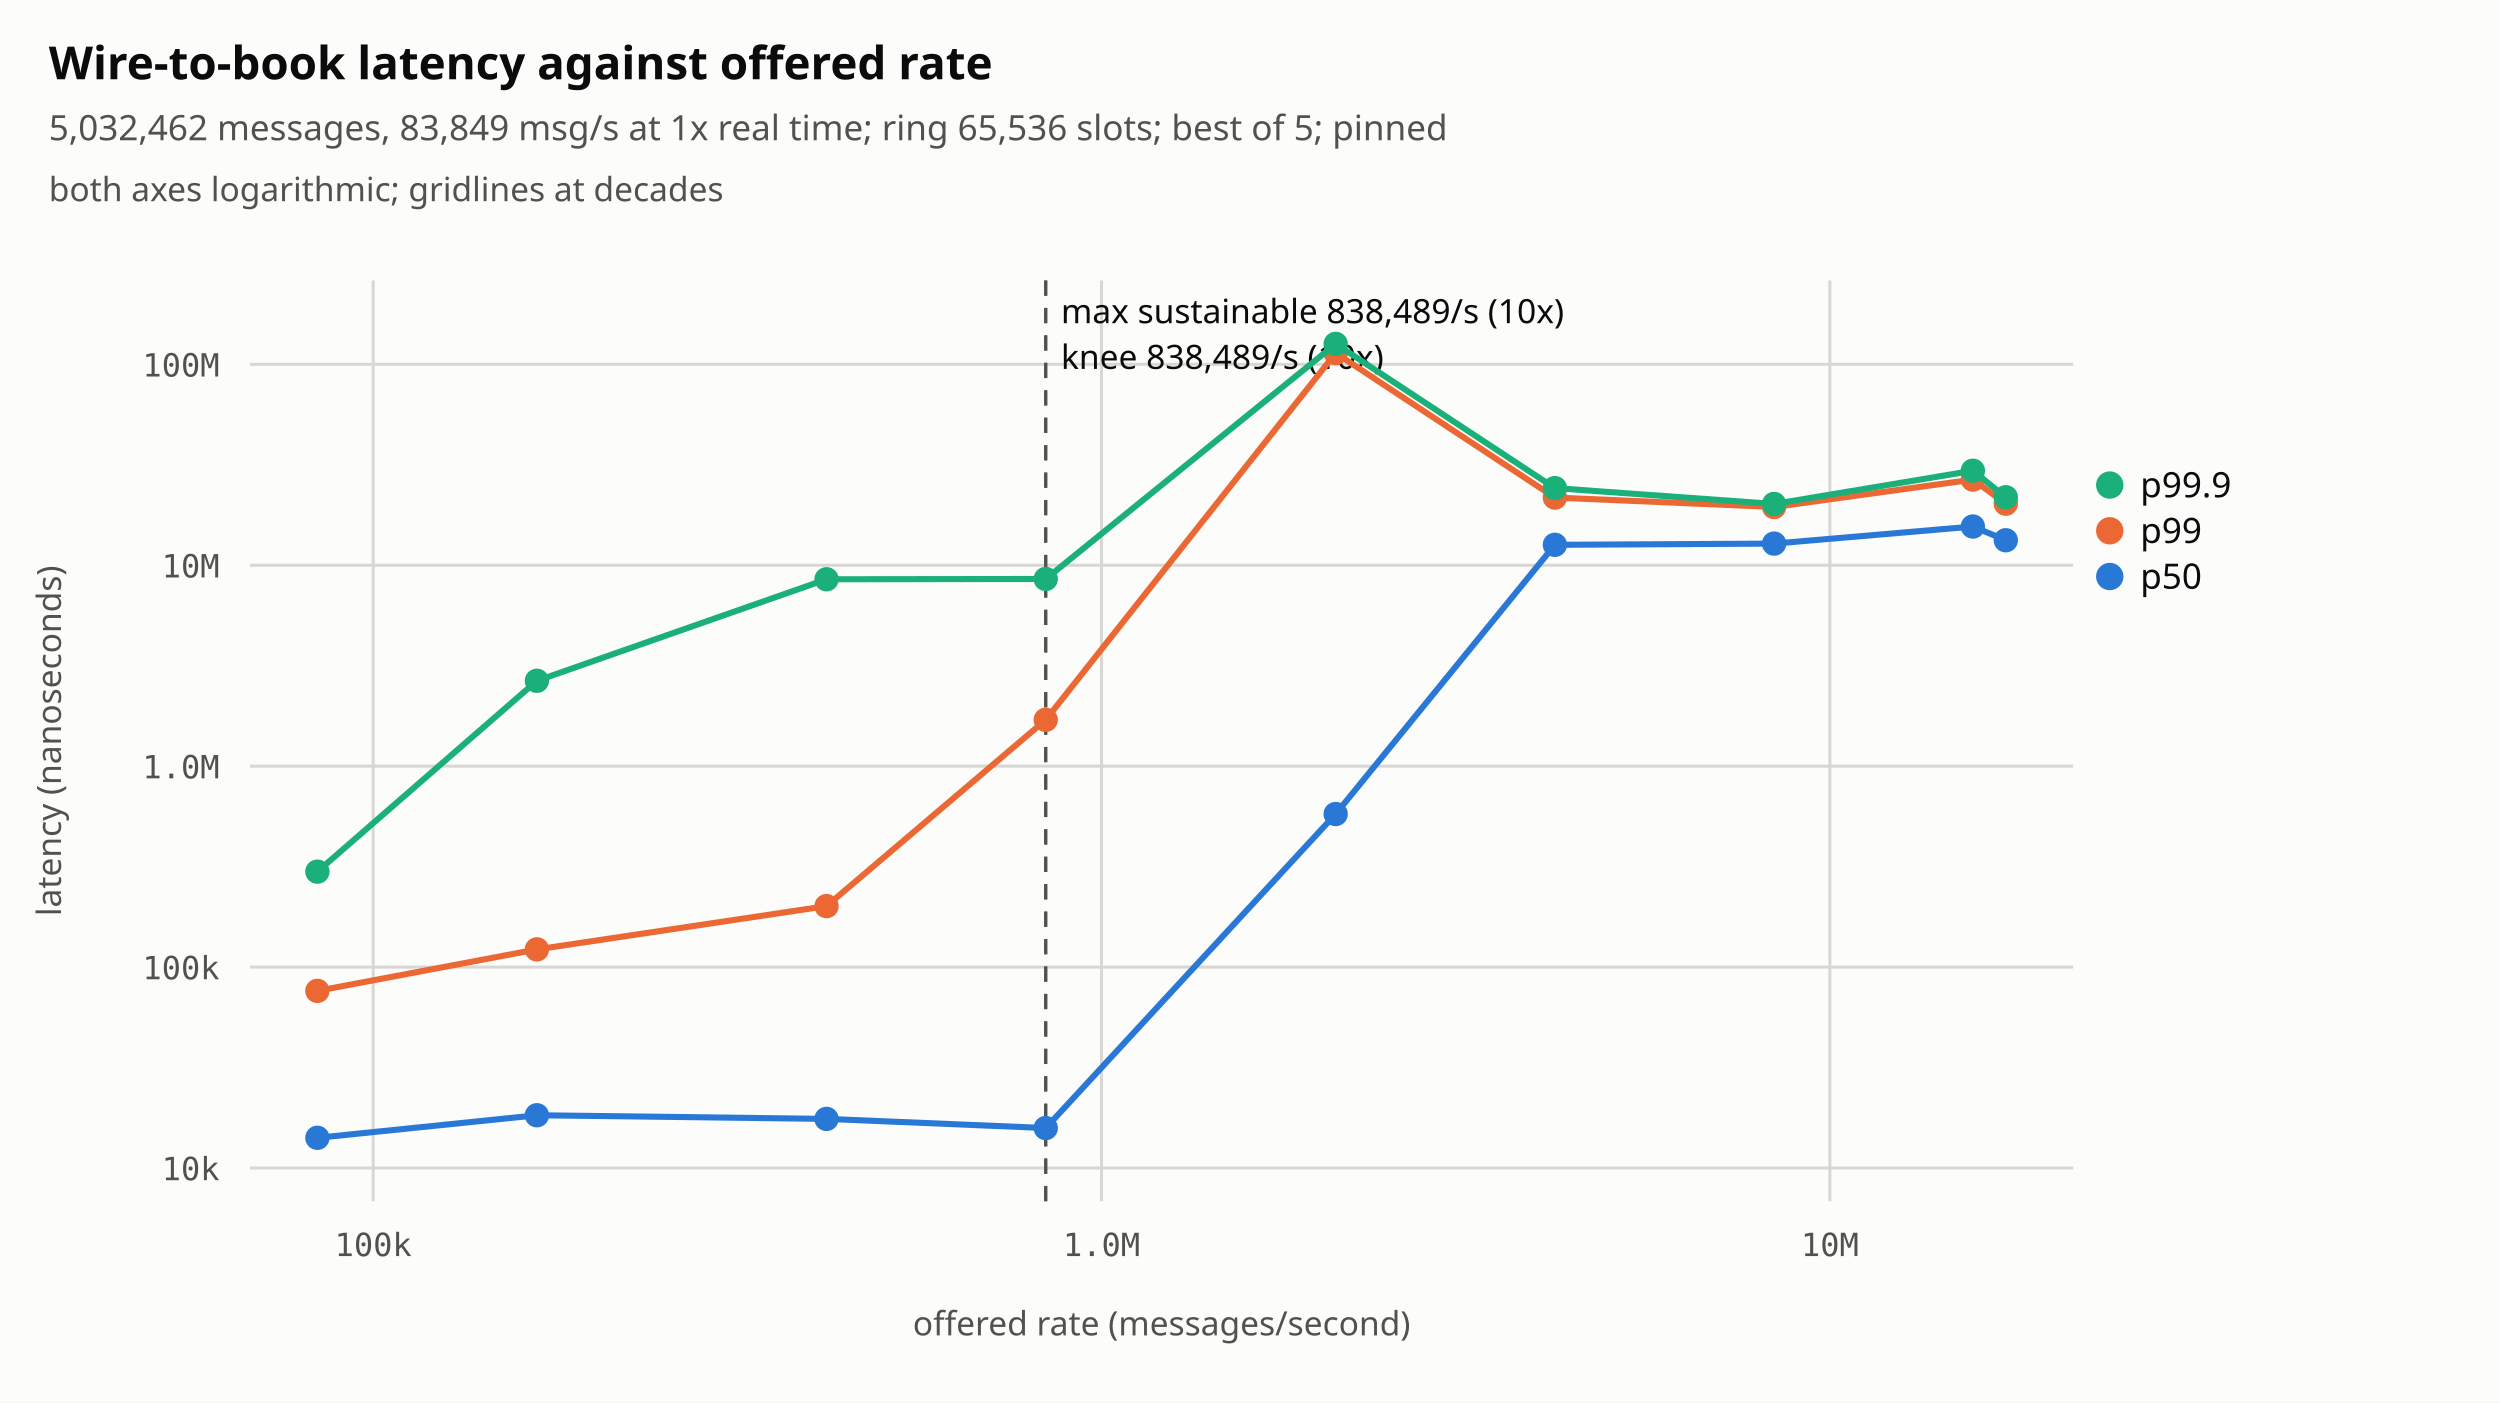
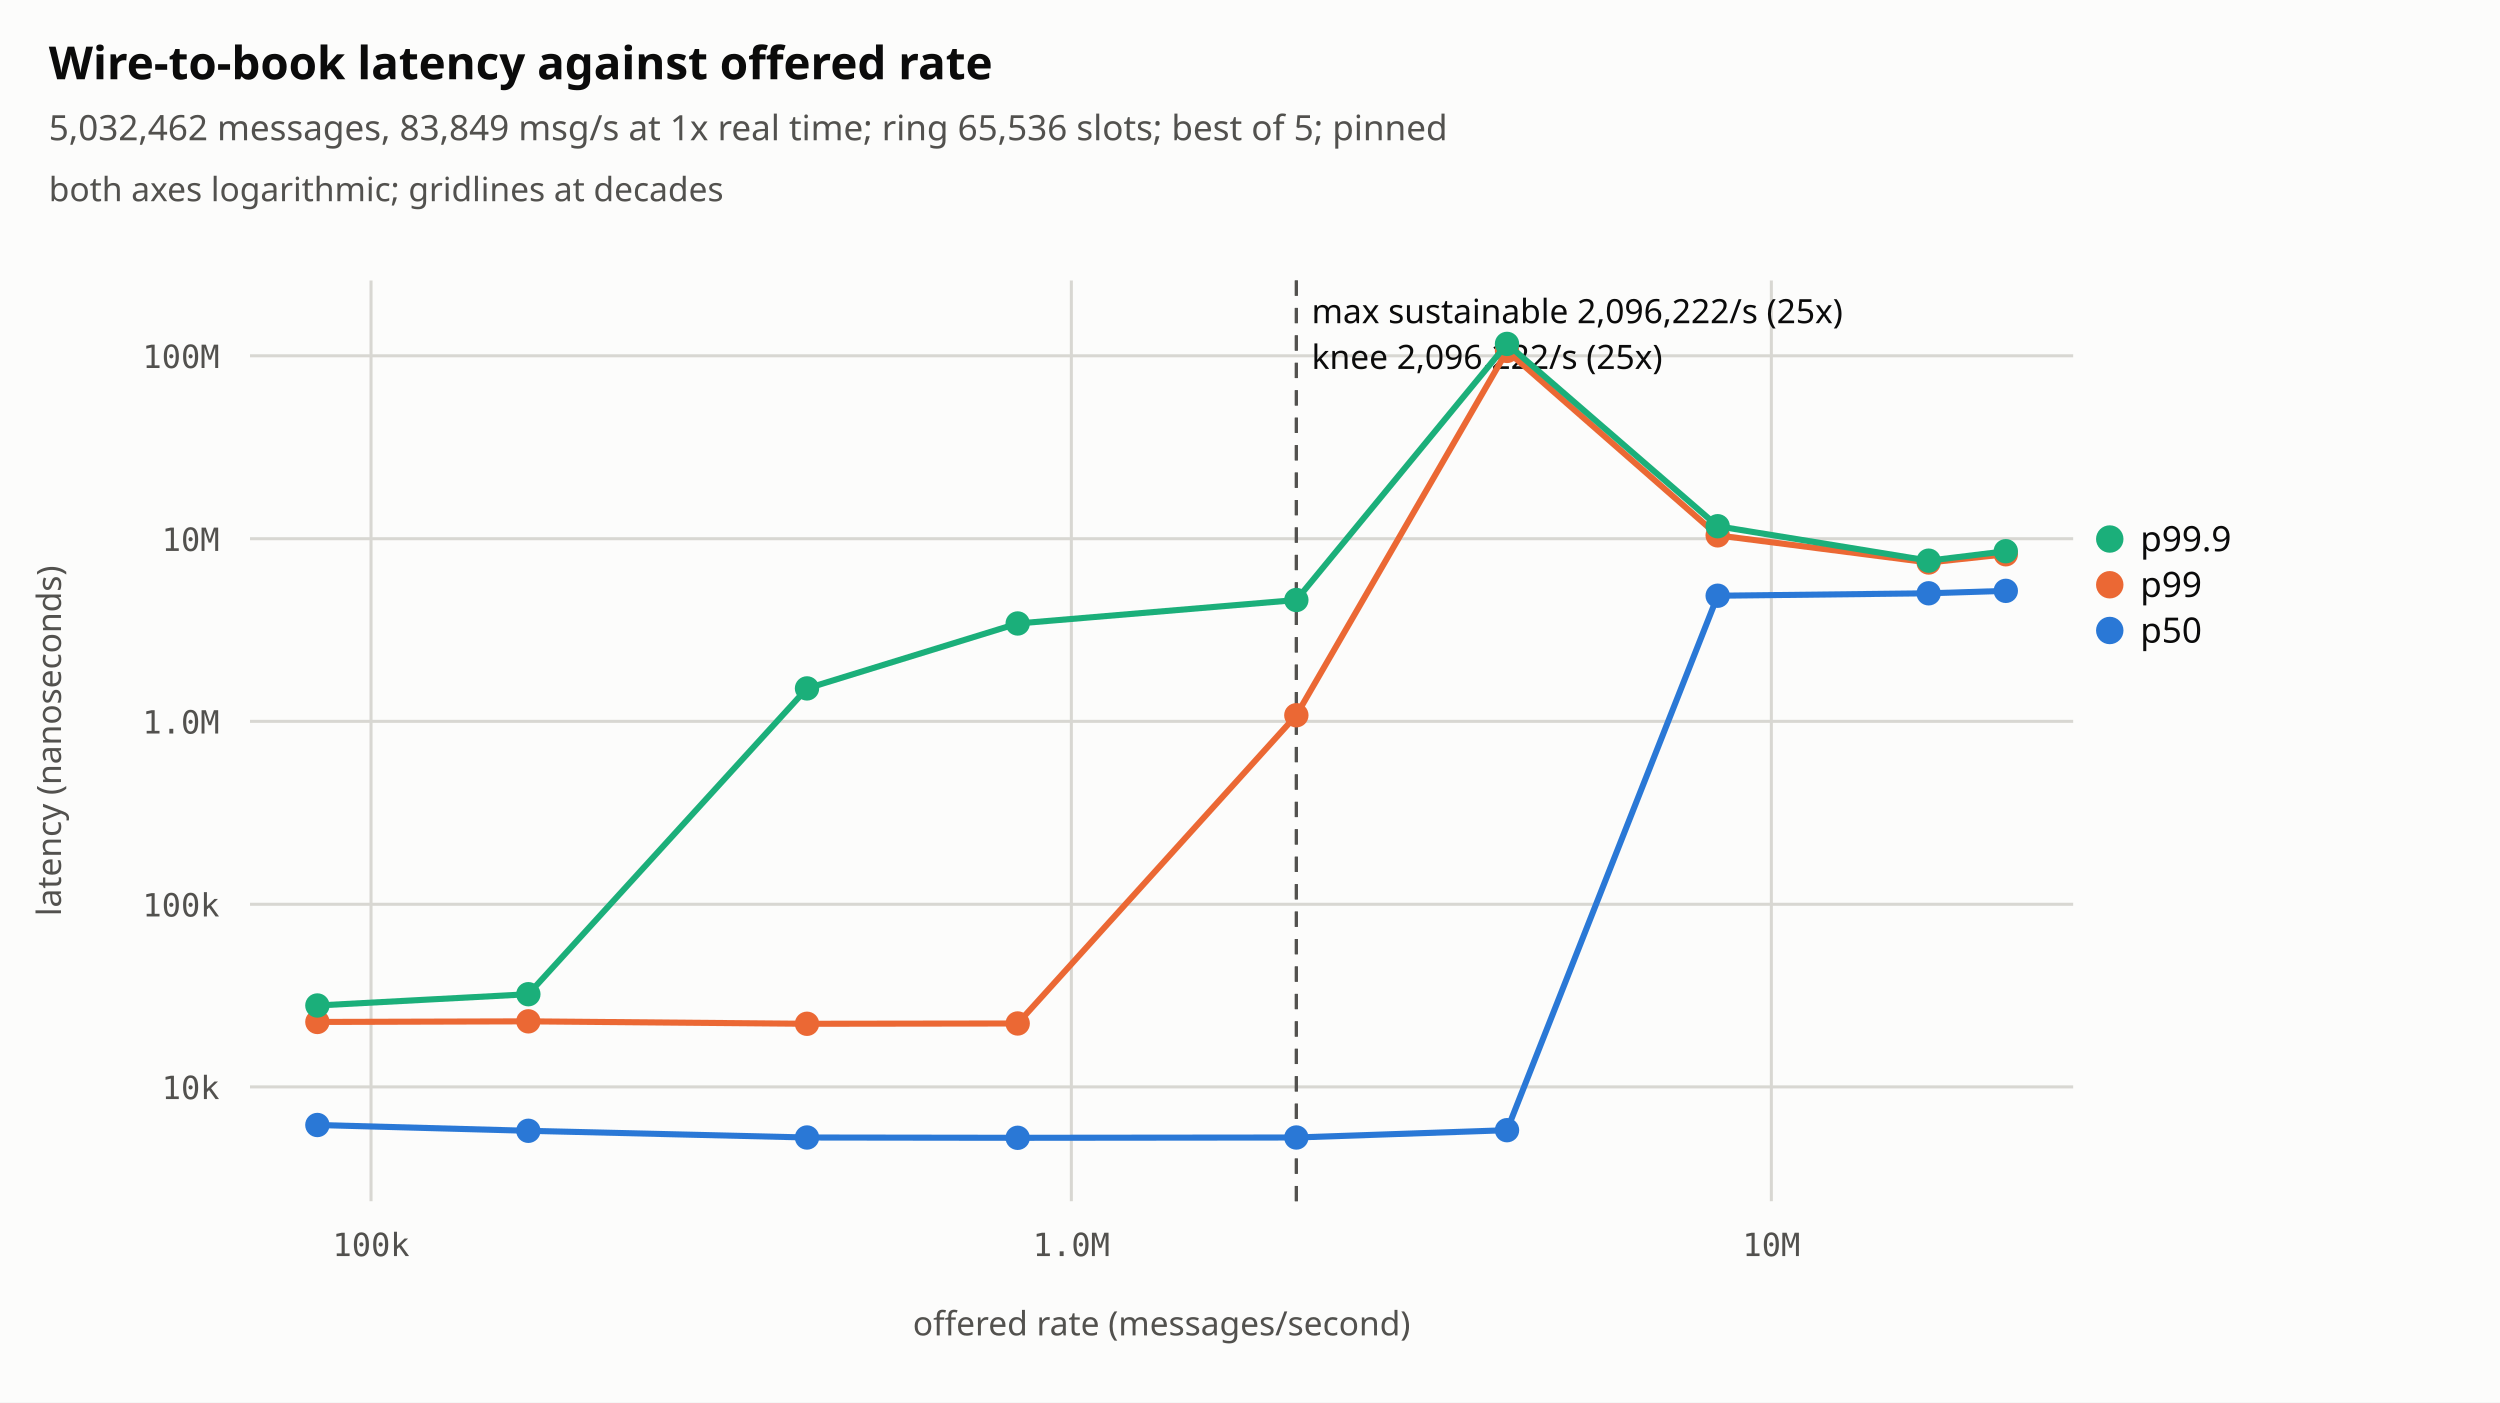
<svg xmlns="http://www.w3.org/2000/svg" viewBox="0 0 820 460" width="820" height="460" role="img" aria-label="Wire-to-book latency against offered rate">
  <style>
  .surface { fill: #fcfcfb; }
  .ink     { fill: #0b0b0b; }
  .muted   { fill: #52514e; }
  /* Text drawn ON a filled mark, so it needs the surface colour, not ink. */
  .on-fill { fill: #fcfcfb; }
  .grid    { stroke: #d8d7d2; stroke-width: 1; }
  .axis    { stroke: #52514e; stroke-width: 1; }
  .s1 { fill: #2a78d6; stroke: #2a78d6; }
  .s2 { fill: #eb6834; stroke: #eb6834; }
  .s3 { fill: #1baf7a; stroke: #1baf7a; }
  .s4 { fill: #eda100; stroke: #eda100; }
  /* Stroke-only twins. A class that sets `fill` beats a fill="none"
     presentation attribute in the cascade, which silently turns every
     polyline into a filled blob. */
  .k1 { fill: none; stroke: #2a78d6; }
  .k2 { fill: none; stroke: #eb6834; }
  .k3 { fill: none; stroke: #1baf7a; }
  .k4 { fill: none; stroke: #eda100; }
  @media (prefers-color-scheme: dark) {
    .surface { fill: #1a1a19; }
    .ink     { fill: #ffffff; }
    .muted   { fill: #c3c2b7; }
    .on-fill { fill: #1a1a19; }
    .grid    { stroke: #3a3a38; }
    .axis    { stroke: #c3c2b7; }
    .s1 { fill: #3987e5; stroke: #3987e5; }
    .s2 { fill: #d95926; stroke: #d95926; }
    .s3 { fill: #199e70; stroke: #199e70; }
    .s4 { fill: #c98500; stroke: #c98500; }
    .k1 { stroke: #3987e5; }
    .k2 { stroke: #d95926; }
    .k3 { stroke: #199e70; }
    .k4 { stroke: #c98500; }
  }
</style>
  <rect class="surface" width="820" height="460" />
  <text class="ink" x="16" y="26" font-family="system-ui,sans-serif" font-size="15" font-weight="600">Wire-to-book latency against offered rate</text>
  <text class="muted" x="16" y="46" font-family="system-ui,sans-serif" font-size="11.5">5,032,462 messages, 83,849 msg/s at 1x real time; ring 65,536 slots; best of 5; pinned</text>
  <text class="muted" x="16" y="66" font-family="system-ui,sans-serif" font-size="11">both axes logarithmic; gridlines at decades</text>
-   <line class="grid" x1="82" y1="383.1" x2="680" y2="383.1" />
-   <text class="muted" x="72" y="387.1" text-anchor="end" font-family="ui-monospace,monospace" font-size="10.5">10k</text>
-   <line class="grid" x1="82" y1="317.2" x2="680" y2="317.2" />
-   <text class="muted" x="72" y="321.2" text-anchor="end" font-family="ui-monospace,monospace" font-size="10.5">100k</text>
-   <line class="grid" x1="82" y1="251.3" x2="680" y2="251.3" />
-   <text class="muted" x="72" y="255.3" text-anchor="end" font-family="ui-monospace,monospace" font-size="10.5">1.0M</text>
-   <line class="grid" x1="82" y1="185.4" x2="680" y2="185.4" />
-   <text class="muted" x="72" y="189.4" text-anchor="end" font-family="ui-monospace,monospace" font-size="10.5">10M</text>
-   <line class="grid" x1="82" y1="119.5" x2="680" y2="119.5" />
-   <text class="muted" x="72" y="123.5" text-anchor="end" font-family="ui-monospace,monospace" font-size="10.5">100M</text>
-   <line class="grid" x1="122.4" y1="92" x2="122.4" y2="394" />
-   <text class="muted" x="122.4" y="412" text-anchor="middle" font-family="ui-monospace,monospace" font-size="10.5">100k</text>
-   <line class="grid" x1="361.3" y1="92" x2="361.3" y2="394" />
-   <text class="muted" x="361.3" y="412" text-anchor="middle" font-family="ui-monospace,monospace" font-size="10.5">1.0M</text>
-   <line class="grid" x1="600.2" y1="92" x2="600.2" y2="394" />
-   <text class="muted" x="600.2" y="412" text-anchor="middle" font-family="ui-monospace,monospace" font-size="10.5">10M</text>
-   <line class="axis" x1="343.0" y1="92" x2="343.0" y2="394" stroke-dasharray="5 4" />
-   <text class="ink" x="348.0" y="106.0" font-family="system-ui,sans-serif" font-size="11">max sustainable 838,489/s (10x)</text>
-   <line class="axis" x1="343.0" y1="92" x2="343.0" y2="394" stroke-dasharray="5 4" />
-   <text class="ink" x="348.0" y="121.0" font-family="system-ui,sans-serif" font-size="11">knee 838,489/s (10x)</text>
+   <line class="grid" x1="82" y1="356.5" x2="680" y2="356.5" />
+   <text class="muted" x="72" y="360.5" text-anchor="end" font-family="ui-monospace,monospace" font-size="10.5">10k</text>
+   <line class="grid" x1="82" y1="296.6" x2="680" y2="296.6" />
+   <text class="muted" x="72" y="300.6" text-anchor="end" font-family="ui-monospace,monospace" font-size="10.5">100k</text>
+   <line class="grid" x1="82" y1="236.6" x2="680" y2="236.6" />
+   <text class="muted" x="72" y="240.6" text-anchor="end" font-family="ui-monospace,monospace" font-size="10.5">1.0M</text>
+   <line class="grid" x1="82" y1="176.7" x2="680" y2="176.7" />
+   <text class="muted" x="72" y="180.7" text-anchor="end" font-family="ui-monospace,monospace" font-size="10.5">10M</text>
+   <line class="grid" x1="82" y1="116.7" x2="680" y2="116.7" />
+   <text class="muted" x="72" y="120.7" text-anchor="end" font-family="ui-monospace,monospace" font-size="10.5">100M</text>
+   <line class="grid" x1="121.7" y1="92" x2="121.7" y2="394" />
+   <text class="muted" x="121.7" y="412" text-anchor="middle" font-family="ui-monospace,monospace" font-size="10.5">100k</text>
+   <line class="grid" x1="351.4" y1="92" x2="351.4" y2="394" />
+   <text class="muted" x="351.4" y="412" text-anchor="middle" font-family="ui-monospace,monospace" font-size="10.5">1.0M</text>
+   <line class="grid" x1="581.0" y1="92" x2="581.0" y2="394" />
+   <text class="muted" x="581.0" y="412" text-anchor="middle" font-family="ui-monospace,monospace" font-size="10.5">10M</text>
+   <line class="axis" x1="425.2" y1="92" x2="425.2" y2="394" stroke-dasharray="5 4" />
+   <text class="ink" x="430.2" y="106.0" font-family="system-ui,sans-serif" font-size="11">max sustainable 2,096,222/s (25x)</text>
+   <line class="axis" x1="425.2" y1="92" x2="425.2" y2="394" stroke-dasharray="5 4" />
+   <text class="ink" x="430.2" y="121.0" font-family="system-ui,sans-serif" font-size="11">knee 2,096,222/s (25x)</text>
  <text class="muted" x="381" y="438" text-anchor="middle" font-family="system-ui,sans-serif" font-size="11">offered rate (messages/second)</text>
  <text class="muted" transform="translate(20,243) rotate(-90)" text-anchor="middle" font-family="system-ui,sans-serif" font-size="11">latency (nanoseconds)</text>
-   <polyline class="k1" stroke-width="2" stroke-linejoin="round" points="104.1,373.2 176.1,365.8 271.1,367.0 343.0,370.0 438.1,267.0 510.0,178.7 581.9,178.3 647.1,172.7 657.9,177.2" />
-   <circle class="s1" cx="104.1" cy="373.2" r="3.5" />
-   <circle class="s1" cx="176.1" cy="365.8" r="3.5" />
-   <circle class="s1" cx="271.1" cy="367.0" r="3.5" />
-   <circle class="s1" cx="343.0" cy="370.0" r="3.5" />
-   <circle class="s1" cx="438.1" cy="267.0" r="3.5" />
-   <circle class="s1" cx="510.0" cy="178.7" r="3.5" />
-   <circle class="s1" cx="581.9" cy="178.3" r="3.5" />
-   <circle class="s1" cx="647.1" cy="172.7" r="3.5" />
-   <circle class="s1" cx="657.9" cy="177.2" r="3.5" />
-   <polyline class="k2" stroke-width="2" stroke-linejoin="round" points="104.1,325.0 176.1,311.4 271.1,297.2 343.0,236.1 438.1,115.8 510.0,163.2 581.9,166.3 647.1,157.3 657.9,165.2" />
-   <circle class="s2" cx="104.1" cy="325.0" r="3.5" />
-   <circle class="s2" cx="176.1" cy="311.4" r="3.5" />
-   <circle class="s2" cx="271.1" cy="297.2" r="3.5" />
-   <circle class="s2" cx="343.0" cy="236.1" r="3.5" />
-   <circle class="s2" cx="438.1" cy="115.8" r="3.5" />
-   <circle class="s2" cx="510.0" cy="163.2" r="3.5" />
-   <circle class="s2" cx="581.9" cy="166.3" r="3.5" />
-   <circle class="s2" cx="647.1" cy="157.3" r="3.5" />
-   <circle class="s2" cx="657.9" cy="165.2" r="3.5" />
-   <polyline class="k3" stroke-width="2" stroke-linejoin="round" points="104.1,285.9 176.1,223.3 271.1,190.0 343.0,189.9 438.1,112.8 510.0,160.1 581.9,165.3 647.1,154.4 657.9,163.1" />
-   <circle class="s3" cx="104.1" cy="285.9" r="3.5" />
-   <circle class="s3" cx="176.1" cy="223.3" r="3.5" />
-   <circle class="s3" cx="271.1" cy="190.0" r="3.5" />
-   <circle class="s3" cx="343.0" cy="189.9" r="3.5" />
-   <circle class="s3" cx="438.1" cy="112.8" r="3.5" />
-   <circle class="s3" cx="510.0" cy="160.1" r="3.5" />
-   <circle class="s3" cx="581.9" cy="165.3" r="3.5" />
-   <circle class="s3" cx="647.1" cy="154.4" r="3.5" />
-   <circle class="s3" cx="657.9" cy="163.1" r="3.5" />
-   <circle class="s3" cx="692" cy="159.1" r="4" />
-   <text class="ink" x="702" y="163.1" font-family="system-ui,sans-serif" font-size="11.5">p99.9</text>
-   <circle class="s2" cx="692" cy="174.1" r="4" />
-   <text class="ink" x="702" y="178.1" font-family="system-ui,sans-serif" font-size="11.5">p99</text>
-   <circle class="s1" cx="692" cy="189.1" r="4" />
-   <text class="ink" x="702" y="193.1" font-family="system-ui,sans-serif" font-size="11.5">p50</text>
+   <polyline class="k1" stroke-width="2" stroke-linejoin="round" points="104.1,369.0 173.3,370.9 264.7,373.1 333.8,373.2 425.2,373.1 494.3,370.7 563.4,195.4 632.6,194.6 657.9,193.8" />
+   <circle class="s1" cx="104.1" cy="369.0" r="3.5" />
+   <circle class="s1" cx="173.3" cy="370.9" r="3.5" />
+   <circle class="s1" cx="264.7" cy="373.1" r="3.5" />
+   <circle class="s1" cx="333.8" cy="373.2" r="3.5" />
+   <circle class="s1" cx="425.2" cy="373.1" r="3.5" />
+   <circle class="s1" cx="494.3" cy="370.7" r="3.5" />
+   <circle class="s1" cx="563.4" cy="195.4" r="3.5" />
+   <circle class="s1" cx="632.6" cy="194.6" r="3.5" />
+   <circle class="s1" cx="657.9" cy="193.8" r="3.5" />
+   <polyline class="k2" stroke-width="2" stroke-linejoin="round" points="104.1,335.2 173.3,335.0 264.7,335.8 333.8,335.7 425.2,234.6 494.3,115.1 563.4,175.6 632.6,184.5 657.9,181.8" />
+   <circle class="s2" cx="104.1" cy="335.2" r="3.5" />
+   <circle class="s2" cx="173.3" cy="335.0" r="3.5" />
+   <circle class="s2" cx="264.7" cy="335.8" r="3.5" />
+   <circle class="s2" cx="333.8" cy="335.7" r="3.5" />
+   <circle class="s2" cx="425.2" cy="234.6" r="3.5" />
+   <circle class="s2" cx="494.3" cy="115.1" r="3.5" />
+   <circle class="s2" cx="563.4" cy="175.6" r="3.5" />
+   <circle class="s2" cx="632.6" cy="184.5" r="3.5" />
+   <circle class="s2" cx="657.9" cy="181.8" r="3.5" />
+   <polyline class="k3" stroke-width="2" stroke-linejoin="round" points="104.1,329.8 173.3,326.1 264.7,225.8 333.8,204.5 425.2,196.8 494.3,112.8 563.4,172.6 632.6,183.9 657.9,180.8" />
+   <circle class="s3" cx="104.1" cy="329.8" r="3.5" />
+   <circle class="s3" cx="173.3" cy="326.1" r="3.5" />
+   <circle class="s3" cx="264.7" cy="225.8" r="3.5" />
+   <circle class="s3" cx="333.8" cy="204.5" r="3.5" />
+   <circle class="s3" cx="425.2" cy="196.8" r="3.5" />
+   <circle class="s3" cx="494.3" cy="112.8" r="3.5" />
+   <circle class="s3" cx="563.4" cy="172.6" r="3.5" />
+   <circle class="s3" cx="632.6" cy="183.9" r="3.5" />
+   <circle class="s3" cx="657.9" cy="180.8" r="3.5" />
+   <circle class="s3" cx="692" cy="176.8" r="4" />
+   <text class="ink" x="702" y="180.8" font-family="system-ui,sans-serif" font-size="11.5">p99.9</text>
+   <circle class="s2" cx="692" cy="191.8" r="4" />
+   <text class="ink" x="702" y="195.8" font-family="system-ui,sans-serif" font-size="11.5">p99</text>
+   <circle class="s1" cx="692" cy="206.8" r="4" />
+   <text class="ink" x="702" y="210.8" font-family="system-ui,sans-serif" font-size="11.5">p50</text>
</svg>
